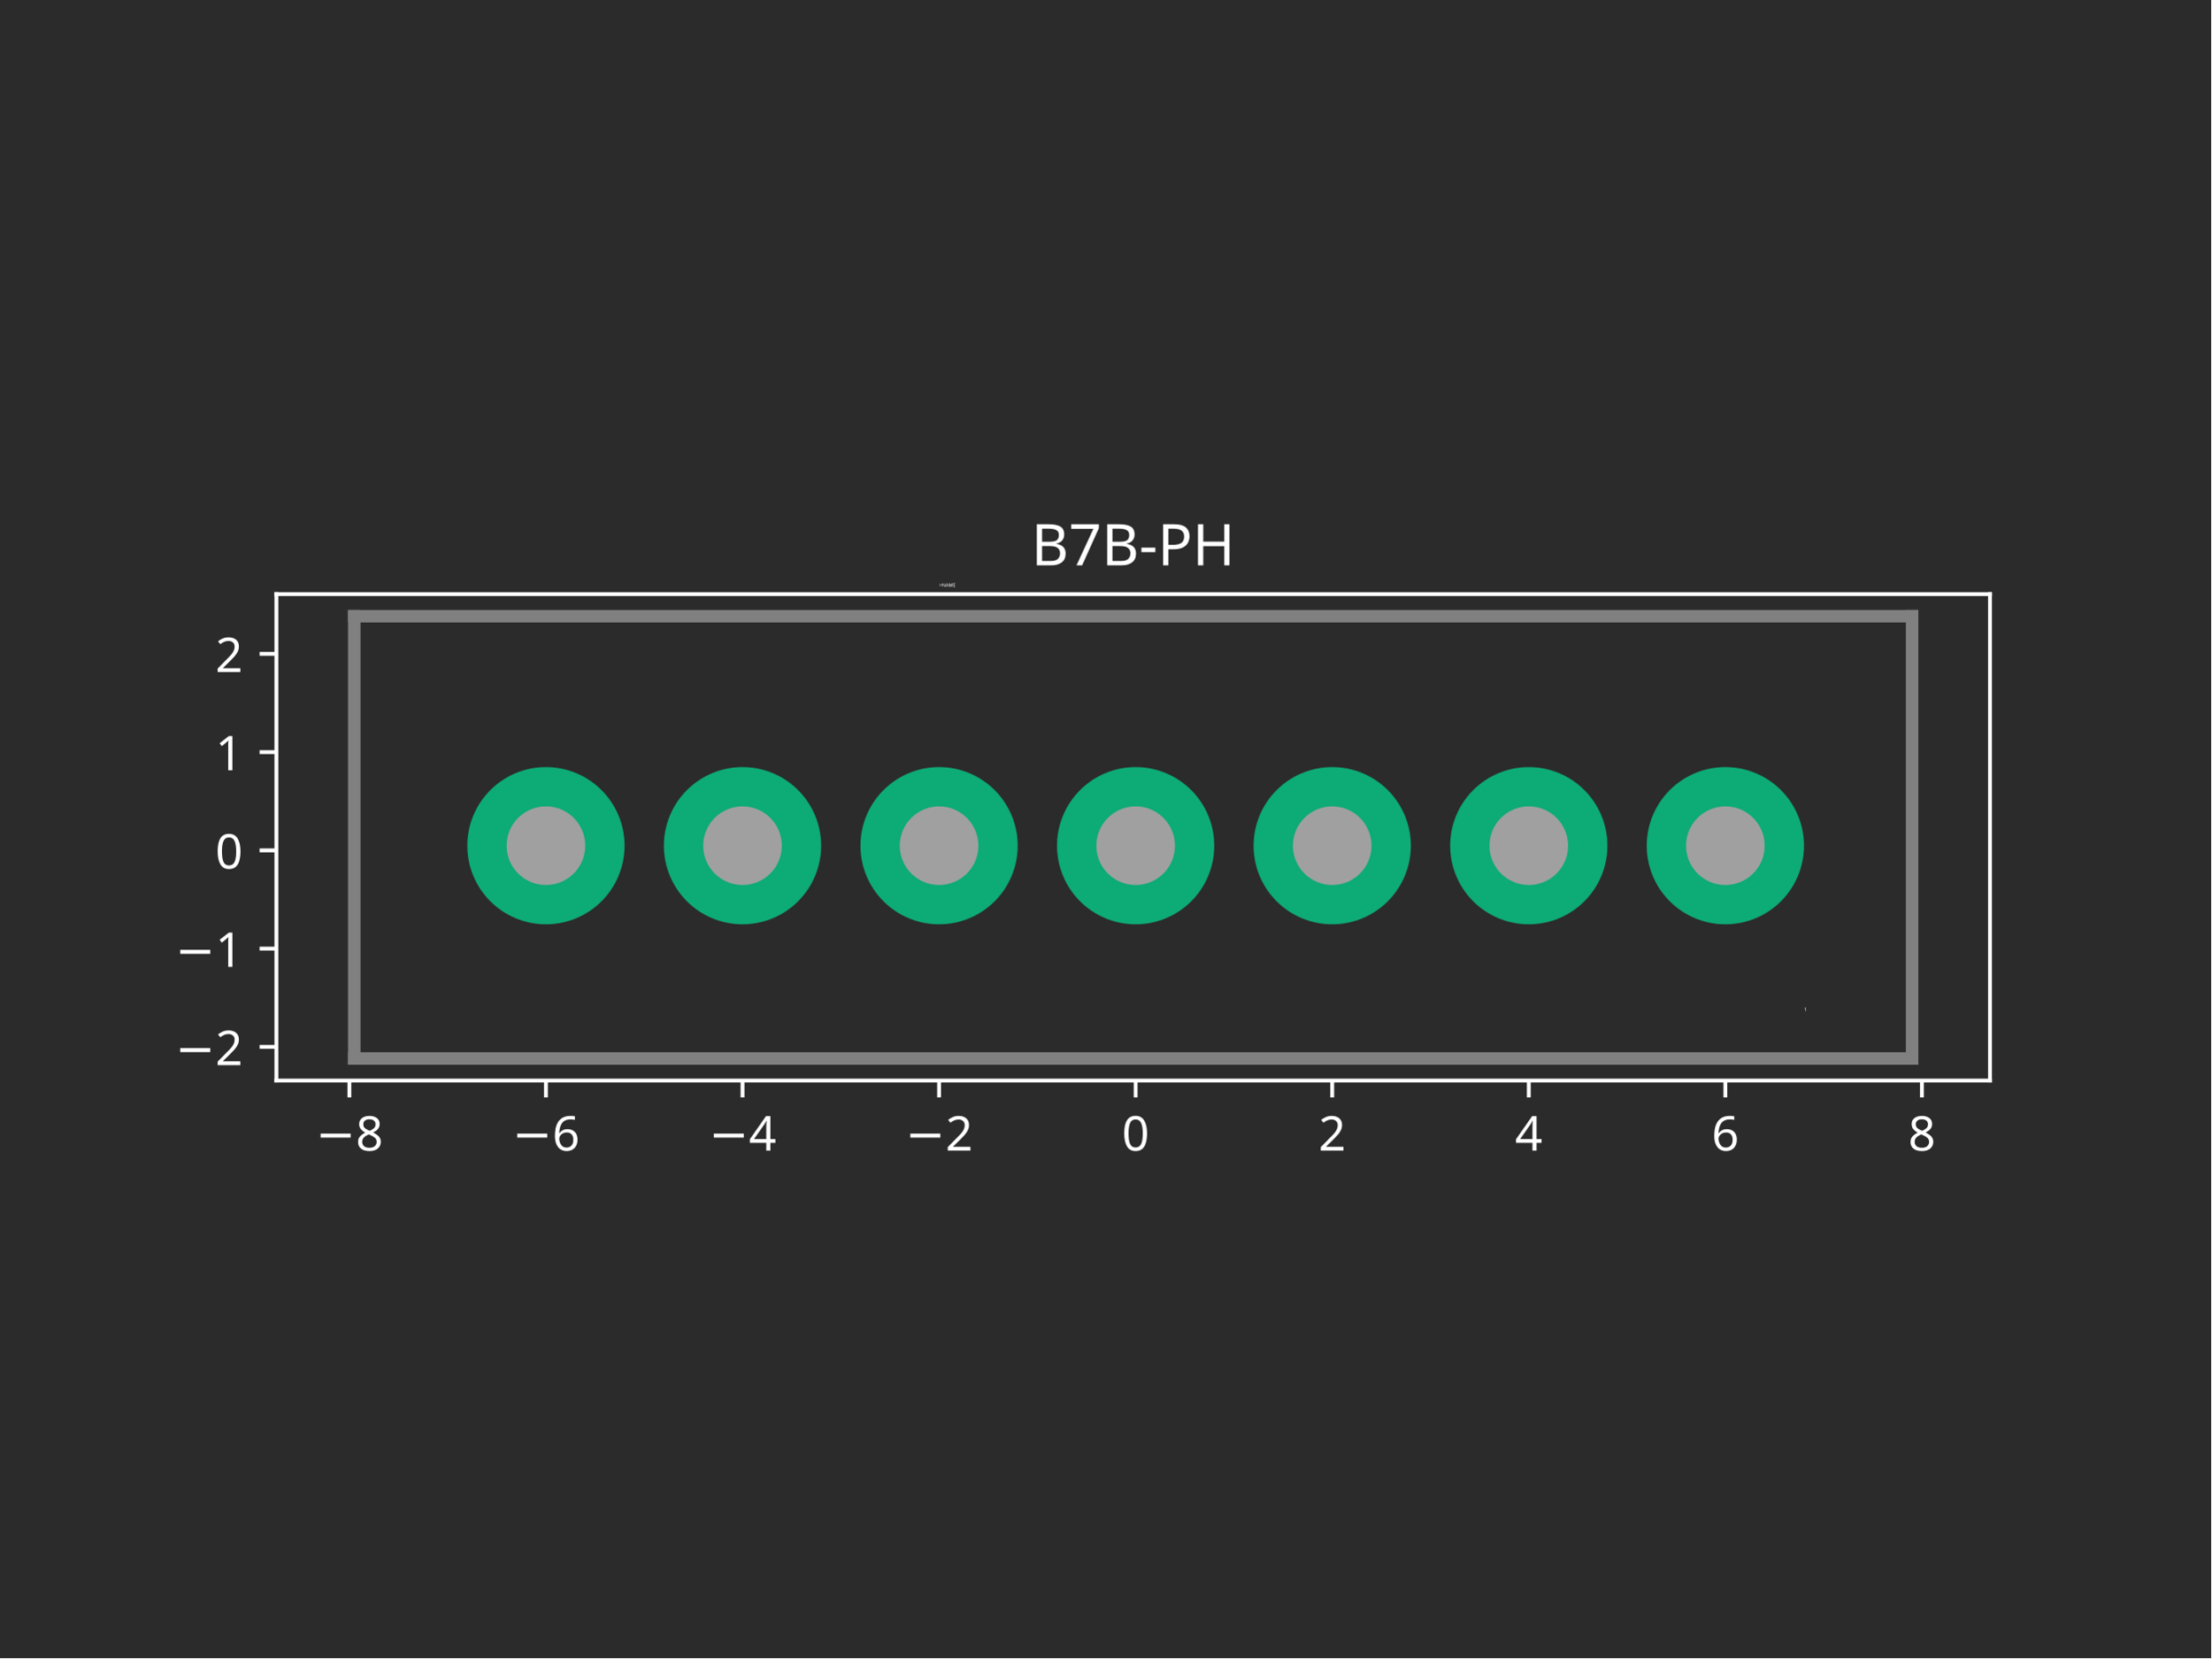
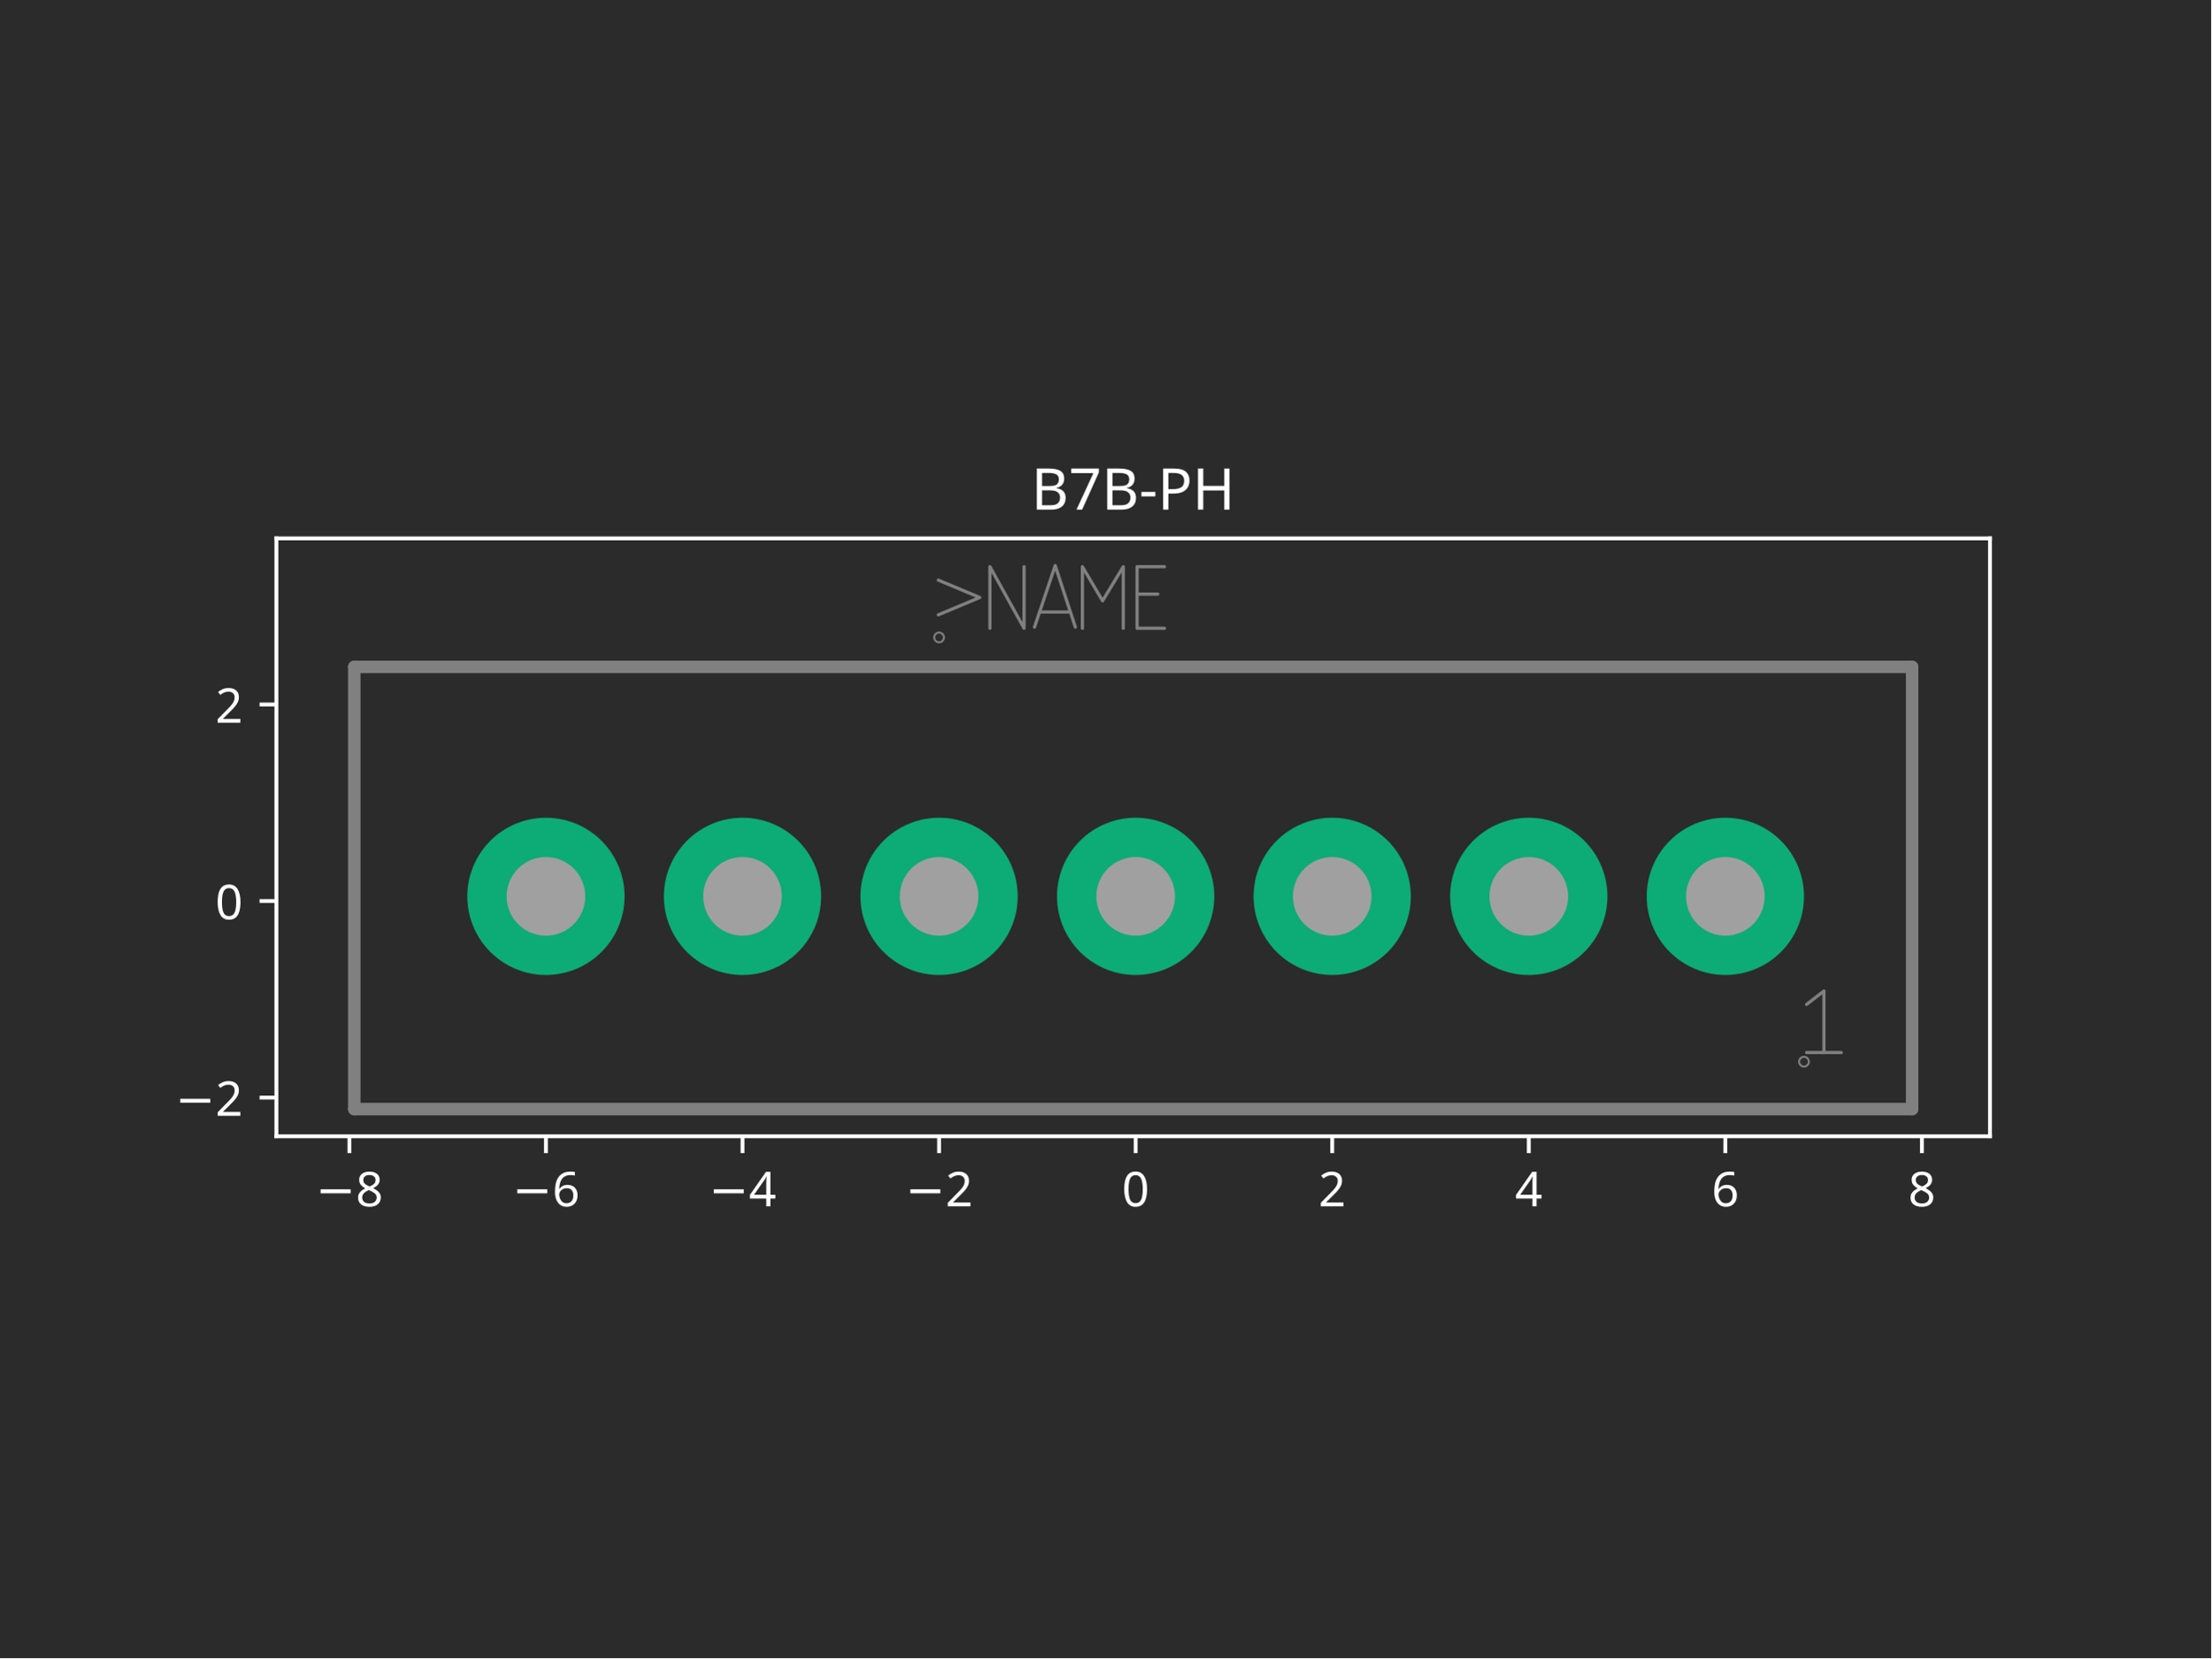
<svg xmlns="http://www.w3.org/2000/svg" xmlns:xlink="http://www.w3.org/1999/xlink" width="460.8pt" height="345.6pt" viewBox="0 0 460.8 345.6" version="1.1">
  <defs>
    <style type="text/css">*{stroke-linejoin: round; stroke-linecap: butt}</style>
  </defs>
  <g id="figure_1">
    <g id="patch_1">
      <path d="M 0 345.6  L 460.8 345.6  L 460.8 0  L 0 0  z " style="fill: #2b2b2b" />
    </g>
    <g id="axes_1">
      <g id="patch_2">
-         <path d="M 57.6 225.223  L 414.72 225.223  L 414.72 123.833  L 57.6 123.833  z " style="fill: #2b2b2b" />
-       </g>
-       <g id="text_1">
-         <text style="fill: #ffffff; font: 1px 'sans-serif'; text-anchor: start" x="195.706" y="122.297" transform="rotate(-0, 195.7062, 122.2965)">&gt;NAME</text>
+         <path d="M 57.6 236.839  L 414.72 236.839  L 414.72 112.217  L 57.6 112.217  z " style="fill: #2b2b2b" />
+       </g>
+       <g id="patch_3">
+         <path d="M 195.706 133.061  C 195.761 133.061 195.813 133.039 195.851 133.001  C 195.889 132.962 195.911 132.91 195.911 132.856  C 195.911 132.802 195.889 132.75 195.851 132.711  C 195.813 132.673 195.761 132.651 195.706 132.651  C 195.652 132.651 195.6 132.673 195.561 132.711  C 195.523 132.75 195.501 132.802 195.501 132.856  C 195.501 132.91 195.523 132.962 195.561 133.001  C 195.6 133.039 195.652 133.061 195.706 133.061  L 195.706 133.061  z " clip-path="url(#pf216958944)" style="fill: none; stroke: #808080; stroke-width: 2.048; stroke-linejoin: miter" />
      </g>
      <g id="line2d_1">
-         <path d="M 73.833 128.441  L 398.487 128.441  " clip-path="url(#p374978ed5a)" style="fill: none; stroke: #808080; stroke-width: 2.601; stroke-linecap: square" />
+         <path d="M 195.553 120.916  L 204.184 124.532  L 204.184 124.532  L 195.552 128.148  L 195.552 128.148  " clip-path="url(#pf216958944)" style="fill: none; stroke: #808080; stroke-width: 0.666; stroke-linecap: round" />
      </g>
      <g id="line2d_2">
-         <path d="M 398.487 128.441  L 398.487 220.615  " clip-path="url(#p374978ed5a)" style="fill: none; stroke: #808080; stroke-width: 2.601; stroke-linecap: square" />
+         <path d="M 206.3 130.947  L 206.3 118.116  L 213.416 130.947  L 213.416 118.116  " clip-path="url(#pf216958944)" style="fill: none; stroke: #808080; stroke-width: 0.666; stroke-linecap: round" />
      </g>
      <g id="line2d_3">
-         <path d="M 398.487 220.615  L 73.833 220.615  " clip-path="url(#p374978ed5a)" style="fill: none; stroke: #808080; stroke-width: 2.601; stroke-linecap: square" />
+         <path d="M 215.588 130.714  L 219.905 117.882  L 219.905 117.882  L 224.104 130.714  L 224.104 130.714  " clip-path="url(#pf216958944)" style="fill: none; stroke: #808080; stroke-width: 0.666; stroke-linecap: round" />
      </g>
      <g id="line2d_4">
-         <path d="M 73.833 220.615  L 73.833 128.441  " clip-path="url(#p374978ed5a)" style="fill: none; stroke: #808080; stroke-width: 2.601; stroke-linecap: square" />
-       </g>
-       <g id="text_2">
-         <text style="fill: #ffffff; font: 1px 'sans-serif'; text-anchor: start" x="375.956" y="210.732" transform="rotate(-0, 375.956, 210.7316)">1</text>
-       </g>
-       <g id="patch_3">
-         <path d="M 195.706 192.655  C 200.052 192.655 204.22 190.929 207.293 187.856  C 210.366 184.783 212.093 180.615 212.093 176.269  C 212.093 171.923 210.366 167.755 207.293 164.682  C 204.22 161.609 200.052 159.883 195.706 159.883  C 191.36 159.883 187.192 161.609 184.119 164.682  C 181.046 167.755 179.32 171.923 179.32 176.269  C 179.32 180.615 181.046 184.783 184.119 187.856  C 187.192 190.929 191.36 192.655 195.706 192.655  z " clip-path="url(#p374978ed5a)" style="fill: #0dab76" />
+         <path d="M 223.055 127.565  L 216.639 127.565  " clip-path="url(#pf216958944)" style="fill: none; stroke: #808080; stroke-width: 0.666; stroke-linecap: round" />
+       </g>
+       <g id="line2d_5">
+         <path d="M 225.578 130.948  L 225.578 118.116  L 229.778 125.232  L 229.778 125.232  L 234.094 118.116  L 234.094 118.116  L 234.094 130.948  " clip-path="url(#pf216958944)" style="fill: none; stroke: #808080; stroke-width: 0.666; stroke-linecap: round" />
+       </g>
+       <g id="line2d_6">
+         <path d="M 242.683 130.948  L 236.967 130.948  L 236.967 118.116  L 242.683 118.116  " clip-path="url(#pf216958944)" style="fill: none; stroke: #808080; stroke-width: 0.666; stroke-linecap: round" />
+       </g>
+       <g id="line2d_7">
+         <path d="M 236.967 123.832  L 241.283 123.832  " clip-path="url(#pf216958944)" style="fill: none; stroke: #808080; stroke-width: 0.666; stroke-linecap: round" />
+       </g>
+       <g id="line2d_8">
+         <path d="M 73.833 139.001  L 398.487 139.001  " clip-path="url(#pf216958944)" style="fill: none; stroke: #808080; stroke-width: 2.601; stroke-linecap: round" />
+       </g>
+       <g id="line2d_9">
+         <path d="M 398.487 139.001  L 398.487 231.174  " clip-path="url(#pf216958944)" style="fill: none; stroke: #808080; stroke-width: 2.601; stroke-linecap: round" />
+       </g>
+       <g id="line2d_10">
+         <path d="M 398.487 231.174  L 73.833 231.174  " clip-path="url(#pf216958944)" style="fill: none; stroke: #808080; stroke-width: 2.601; stroke-linecap: round" />
+       </g>
+       <g id="line2d_11">
+         <path d="M 73.833 231.174  L 73.833 139.001  " clip-path="url(#pf216958944)" style="fill: none; stroke: #808080; stroke-width: 2.601; stroke-linecap: round" />
      </g>
      <g id="patch_4">
-         <path d="M 195.706 184.462  C 197.879 184.462 199.963 183.599 201.5 182.062  C 203.036 180.526 203.899 178.442 203.899 176.269  C 203.899 174.096 203.036 172.012 201.5 170.476  C 199.963 168.939 197.879 168.076 195.706 168.076  C 193.533 168.076 191.449 168.939 189.913 170.476  C 188.376 172.012 187.513 174.096 187.513 176.269  C 187.513 178.442 188.376 180.526 189.913 182.062  C 191.449 183.599 193.533 184.462 195.706 184.462  z " clip-path="url(#p374978ed5a)" style="fill: #a0a0a0" />
+         <path d="M 375.956 221.496  C 376.01 221.496 376.062 221.474 376.101 221.436  C 376.139 221.397 376.161 221.345 376.161 221.291  C 376.161 221.237 376.139 221.185 376.101 221.146  C 376.062 221.108 376.01 221.086 375.956 221.086  C 375.902 221.086 375.85 221.108 375.811 221.146  C 375.773 221.185 375.751 221.237 375.751 221.291  C 375.751 221.345 375.773 221.397 375.811 221.436  C 375.85 221.474 375.902 221.496 375.956 221.496  L 375.956 221.496  z " clip-path="url(#pf216958944)" style="fill: none; stroke: #808080; stroke-width: 2.048; stroke-linejoin: miter" />
+       </g>
+       <g id="line2d_12">
+         <path d="M 376.502 209.35  L 380.118 206.551  L 380.118 206.551  L 380.118 219.383  L 380.118 219.383  " clip-path="url(#pf216958944)" style="fill: none; stroke: #808080; stroke-width: 0.666; stroke-linecap: round" />
+       </g>
+       <g id="line2d_13">
+         <path d="M 376.502 219.382  L 383.734 219.382  " clip-path="url(#pf216958944)" style="fill: none; stroke: #808080; stroke-width: 0.666; stroke-linecap: round" />
      </g>
      <g id="patch_5">
-         <path d="M 236.672 192.655  C 241.018 192.655 245.186 190.929 248.259 187.856  C 251.332 184.783 253.058 180.615 253.058 176.269  C 253.058 171.923 251.332 167.755 248.259 164.682  C 245.186 161.609 241.018 159.883 236.672 159.883  C 232.326 159.883 228.158 161.609 225.085 164.682  C 222.012 167.755 220.286 171.923 220.286 176.269  C 220.286 180.615 222.012 184.783 225.085 187.856  C 228.158 190.929 232.326 192.655 236.672 192.655  z " clip-path="url(#p374978ed5a)" style="fill: #0dab76" />
+         <path d="M 195.706 203.215  C 200.052 203.215 204.22 201.488 207.293 198.415  C 210.366 195.342 212.093 191.174 212.093 186.828  C 212.093 182.483 210.366 178.314 207.293 175.242  C 204.22 172.169 200.052 170.442 195.706 170.442  C 191.36 170.442 187.192 172.169 184.119 175.242  C 181.046 178.314 179.32 182.483 179.32 186.828  C 179.32 191.174 181.046 195.342 184.119 198.415  C 187.192 201.488 191.36 203.215 195.706 203.215  z " clip-path="url(#pf216958944)" style="fill: #0dab76" />
      </g>
      <g id="patch_6">
-         <path d="M 236.672 184.462  C 238.845 184.462 240.929 183.599 242.466 182.062  C 244.002 180.526 244.865 178.442 244.865 176.269  C 244.865 174.096 244.002 172.012 242.466 170.476  C 240.929 168.939 238.845 168.076 236.672 168.076  C 234.499 168.076 232.415 168.939 230.879 170.476  C 229.342 172.012 228.479 174.096 228.479 176.269  C 228.479 178.442 229.342 180.526 230.879 182.062  C 232.415 183.599 234.499 184.462 236.672 184.462  z " clip-path="url(#p374978ed5a)" style="fill: #a0a0a0" />
+         <path d="M 195.706 195.022  C 197.879 195.022 199.963 194.158 201.5 192.622  C 203.036 191.085 203.899 189.001 203.899 186.828  C 203.899 184.656 203.036 182.571 201.5 181.035  C 199.963 179.499 197.879 178.635 195.706 178.635  C 193.533 178.635 191.449 179.499 189.913 181.035  C 188.376 182.571 187.513 184.656 187.513 186.828  C 187.513 189.001 188.376 191.085 189.913 192.622  C 191.449 194.158 193.533 195.022 195.706 195.022  z " clip-path="url(#pf216958944)" style="fill: #a0a0a0" />
      </g>
      <g id="patch_7">
-         <path d="M 277.638 192.655  C 281.984 192.655 286.152 190.929 289.225 187.856  C 292.298 184.783 294.024 180.615 294.024 176.269  C 294.024 171.923 292.298 167.755 289.225 164.682  C 286.152 161.609 281.984 159.883 277.638 159.883  C 273.292 159.883 269.124 161.609 266.051 164.682  C 262.978 167.755 261.252 171.923 261.252 176.269  C 261.252 180.615 262.978 184.783 266.051 187.856  C 269.124 190.929 273.292 192.655 277.638 192.655  z " clip-path="url(#p374978ed5a)" style="fill: #0dab76" />
+         <path d="M 236.672 203.215  C 241.018 203.215 245.186 201.488 248.259 198.415  C 251.332 195.342 253.058 191.174 253.058 186.828  C 253.058 182.483 251.332 178.314 248.259 175.242  C 245.186 172.169 241.018 170.442 236.672 170.442  C 232.326 170.442 228.158 172.169 225.085 175.242  C 222.012 178.314 220.286 182.483 220.286 186.828  C 220.286 191.174 222.012 195.342 225.085 198.415  C 228.158 201.488 232.326 203.215 236.672 203.215  z " clip-path="url(#pf216958944)" style="fill: #0dab76" />
      </g>
      <g id="patch_8">
-         <path d="M 277.638 184.462  C 279.811 184.462 281.895 183.599 283.431 182.062  C 284.968 180.526 285.831 178.442 285.831 176.269  C 285.831 174.096 284.968 172.012 283.431 170.476  C 281.895 168.939 279.811 168.076 277.638 168.076  C 275.465 168.076 273.381 168.939 271.844 170.476  C 270.308 172.012 269.445 174.096 269.445 176.269  C 269.445 178.442 270.308 180.526 271.844 182.062  C 273.381 183.599 275.465 184.462 277.638 184.462  z " clip-path="url(#p374978ed5a)" style="fill: #a0a0a0" />
+         <path d="M 236.672 195.022  C 238.845 195.022 240.929 194.158 242.466 192.622  C 244.002 191.085 244.865 189.001 244.865 186.828  C 244.865 184.656 244.002 182.571 242.466 181.035  C 240.929 179.499 238.845 178.635 236.672 178.635  C 234.499 178.635 232.415 179.499 230.879 181.035  C 229.342 182.571 228.479 184.656 228.479 186.828  C 228.479 189.001 229.342 191.085 230.879 192.622  C 232.415 194.158 234.499 195.022 236.672 195.022  z " clip-path="url(#pf216958944)" style="fill: #a0a0a0" />
      </g>
      <g id="patch_9">
-         <path d="M 318.604 192.655  C 322.95 192.655 327.118 190.929 330.191 187.856  C 333.264 184.783 334.99 180.615 334.99 176.269  C 334.99 171.923 333.264 167.755 330.191 164.682  C 327.118 161.609 322.95 159.883 318.604 159.883  C 314.258 159.883 310.09 161.609 307.017 164.682  C 303.944 167.755 302.217 171.923 302.217 176.269  C 302.217 180.615 303.944 184.783 307.017 187.856  C 310.09 190.929 314.258 192.655 318.604 192.655  z " clip-path="url(#p374978ed5a)" style="fill: #0dab76" />
+         <path d="M 277.638 203.215  C 281.984 203.215 286.152 201.488 289.225 198.415  C 292.298 195.342 294.024 191.174 294.024 186.828  C 294.024 182.483 292.298 178.314 289.225 175.242  C 286.152 172.169 281.984 170.442 277.638 170.442  C 273.292 170.442 269.124 172.169 266.051 175.242  C 262.978 178.314 261.252 182.483 261.252 186.828  C 261.252 191.174 262.978 195.342 266.051 198.415  C 269.124 201.488 273.292 203.215 277.638 203.215  z " clip-path="url(#pf216958944)" style="fill: #0dab76" />
      </g>
      <g id="patch_10">
-         <path d="M 318.604 184.462  C 320.777 184.462 322.861 183.599 324.397 182.062  C 325.934 180.526 326.797 178.442 326.797 176.269  C 326.797 174.096 325.934 172.012 324.397 170.476  C 322.861 168.939 320.777 168.076 318.604 168.076  C 316.431 168.076 314.347 168.939 312.81 170.476  C 311.274 172.012 310.411 174.096 310.411 176.269  C 310.411 178.442 311.274 180.526 312.81 182.062  C 314.347 183.599 316.431 184.462 318.604 184.462  z " clip-path="url(#p374978ed5a)" style="fill: #a0a0a0" />
+         <path d="M 277.638 195.022  C 279.811 195.022 281.895 194.158 283.431 192.622  C 284.968 191.085 285.831 189.001 285.831 186.828  C 285.831 184.656 284.968 182.571 283.431 181.035  C 281.895 179.499 279.811 178.635 277.638 178.635  C 275.465 178.635 273.381 179.499 271.844 181.035  C 270.308 182.571 269.445 184.656 269.445 186.828  C 269.445 189.001 270.308 191.085 271.844 192.622  C 273.381 194.158 275.465 195.022 277.638 195.022  z " clip-path="url(#pf216958944)" style="fill: #a0a0a0" />
      </g>
      <g id="patch_11">
-         <path d="M 359.57 192.655  C 363.915 192.655 368.084 190.929 371.157 187.856  C 374.229 184.783 375.956 180.615 375.956 176.269  C 375.956 171.923 374.229 167.755 371.157 164.682  C 368.084 161.609 363.915 159.883 359.57 159.883  C 355.224 159.883 351.056 161.609 347.983 164.682  C 344.91 167.755 343.183 171.923 343.183 176.269  C 343.183 180.615 344.91 184.783 347.983 187.856  C 351.056 190.929 355.224 192.655 359.57 192.655  z " clip-path="url(#p374978ed5a)" style="fill: #0dab76" />
+         <path d="M 318.604 203.215  C 322.95 203.215 327.118 201.488 330.191 198.415  C 333.264 195.342 334.99 191.174 334.99 186.828  C 334.99 182.483 333.264 178.314 330.191 175.242  C 327.118 172.169 322.95 170.442 318.604 170.442  C 314.258 170.442 310.09 172.169 307.017 175.242  C 303.944 178.314 302.217 182.483 302.217 186.828  C 302.217 191.174 303.944 195.342 307.017 198.415  C 310.09 201.488 314.258 203.215 318.604 203.215  z " clip-path="url(#pf216958944)" style="fill: #0dab76" />
      </g>
      <g id="patch_12">
-         <path d="M 359.57 184.462  C 361.743 184.462 363.827 183.599 365.363 182.062  C 366.9 180.526 367.763 178.442 367.763 176.269  C 367.763 174.096 366.9 172.012 365.363 170.476  C 363.827 168.939 361.743 168.076 359.57 168.076  C 357.397 168.076 355.313 168.939 353.776 170.476  C 352.24 172.012 351.377 174.096 351.377 176.269  C 351.377 178.442 352.24 180.526 353.776 182.062  C 355.313 183.599 357.397 184.462 359.57 184.462  z " clip-path="url(#p374978ed5a)" style="fill: #a0a0a0" />
+         <path d="M 318.604 195.022  C 320.777 195.022 322.861 194.158 324.397 192.622  C 325.934 191.085 326.797 189.001 326.797 186.828  C 326.797 184.656 325.934 182.571 324.397 181.035  C 322.861 179.499 320.777 178.635 318.604 178.635  C 316.431 178.635 314.347 179.499 312.81 181.035  C 311.274 182.571 310.411 184.656 310.411 186.828  C 310.411 189.001 311.274 191.085 312.81 192.622  C 314.347 194.158 316.431 195.022 318.604 195.022  z " clip-path="url(#pf216958944)" style="fill: #a0a0a0" />
      </g>
      <g id="patch_13">
-         <path d="M 154.74 192.655  C 159.086 192.655 163.254 190.929 166.327 187.856  C 169.4 184.783 171.127 180.615 171.127 176.269  C 171.127 171.923 169.4 167.755 166.327 164.682  C 163.254 161.609 159.086 159.883 154.74 159.883  C 150.395 159.883 146.226 161.609 143.153 164.682  C 140.081 167.755 138.354 171.923 138.354 176.269  C 138.354 180.615 140.081 184.783 143.153 187.856  C 146.226 190.929 150.395 192.655 154.74 192.655  z " clip-path="url(#p374978ed5a)" style="fill: #0dab76" />
+         <path d="M 359.57 203.215  C 363.915 203.215 368.084 201.488 371.157 198.415  C 374.229 195.342 375.956 191.174 375.956 186.828  C 375.956 182.483 374.229 178.314 371.157 175.242  C 368.084 172.169 363.915 170.442 359.57 170.442  C 355.224 170.442 351.056 172.169 347.983 175.242  C 344.91 178.314 343.183 182.483 343.183 186.828  C 343.183 191.174 344.91 195.342 347.983 198.415  C 351.056 201.488 355.224 203.215 359.57 203.215  z " clip-path="url(#pf216958944)" style="fill: #0dab76" />
      </g>
      <g id="patch_14">
-         <path d="M 154.74 184.462  C 156.913 184.462 158.997 183.599 160.534 182.062  C 162.07 180.526 162.934 178.442 162.934 176.269  C 162.934 174.096 162.07 172.012 160.534 170.476  C 158.997 168.939 156.913 168.076 154.74 168.076  C 152.567 168.076 150.483 168.939 148.947 170.476  C 147.41 172.012 146.547 174.096 146.547 176.269  C 146.547 178.442 147.41 180.526 148.947 182.062  C 150.483 183.599 152.567 184.462 154.74 184.462  z " clip-path="url(#p374978ed5a)" style="fill: #a0a0a0" />
+         <path d="M 359.57 195.022  C 361.743 195.022 363.827 194.158 365.363 192.622  C 366.9 191.085 367.763 189.001 367.763 186.828  C 367.763 184.656 366.9 182.571 365.363 181.035  C 363.827 179.499 361.743 178.635 359.57 178.635  C 357.397 178.635 355.313 179.499 353.776 181.035  C 352.24 182.571 351.377 184.656 351.377 186.828  C 351.377 189.001 352.24 191.085 353.776 192.622  C 355.313 194.158 357.397 195.022 359.57 195.022  z " clip-path="url(#pf216958944)" style="fill: #a0a0a0" />
      </g>
      <g id="patch_15">
-         <path d="M 113.774 192.655  C 118.12 192.655 122.288 190.929 125.361 187.856  C 128.434 184.783 130.161 180.615 130.161 176.269  C 130.161 171.923 128.434 167.755 125.361 164.682  C 122.288 161.609 118.12 159.883 113.774 159.883  C 109.429 159.883 105.26 161.609 102.188 164.682  C 99.115 167.755 97.388 171.923 97.388 176.269  C 97.388 180.615 99.115 184.783 102.188 187.856  C 105.26 190.929 109.429 192.655 113.774 192.655  z " clip-path="url(#p374978ed5a)" style="fill: #0dab76" />
+         <path d="M 154.74 203.215  C 159.086 203.215 163.254 201.488 166.327 198.415  C 169.4 195.342 171.127 191.174 171.127 186.828  C 171.127 182.483 169.4 178.314 166.327 175.242  C 163.254 172.169 159.086 170.442 154.74 170.442  C 150.395 170.442 146.226 172.169 143.153 175.242  C 140.081 178.314 138.354 182.483 138.354 186.828  C 138.354 191.174 140.081 195.342 143.153 198.415  C 146.226 201.488 150.395 203.215 154.74 203.215  z " clip-path="url(#pf216958944)" style="fill: #0dab76" />
      </g>
      <g id="patch_16">
-         <path d="M 113.774 184.462  C 115.947 184.462 118.031 183.599 119.568 182.062  C 121.104 180.526 121.968 178.442 121.968 176.269  C 121.968 174.096 121.104 172.012 119.568 170.476  C 118.031 168.939 115.947 168.076 113.774 168.076  C 111.602 168.076 109.517 168.939 107.981 170.476  C 106.445 172.012 105.581 174.096 105.581 176.269  C 105.581 178.442 106.445 180.526 107.981 182.062  C 109.517 183.599 111.602 184.462 113.774 184.462  z " clip-path="url(#p374978ed5a)" style="fill: #a0a0a0" />
+         <path d="M 154.74 195.022  C 156.913 195.022 158.997 194.158 160.534 192.622  C 162.07 191.085 162.934 189.001 162.934 186.828  C 162.934 184.656 162.07 182.571 160.534 181.035  C 158.997 179.499 156.913 178.635 154.74 178.635  C 152.567 178.635 150.483 179.499 148.947 181.035  C 147.41 182.571 146.547 184.656 146.547 186.828  C 146.547 189.001 147.41 191.085 148.947 192.622  C 150.483 194.158 152.567 195.022 154.74 195.022  z " clip-path="url(#pf216958944)" style="fill: #a0a0a0" />
+       </g>
+       <g id="patch_17">
+         <path d="M 113.774 203.215  C 118.12 203.215 122.288 201.488 125.361 198.415  C 128.434 195.342 130.161 191.174 130.161 186.828  C 130.161 182.483 128.434 178.314 125.361 175.242  C 122.288 172.169 118.12 170.442 113.774 170.442  C 109.429 170.442 105.26 172.169 102.188 175.242  C 99.115 178.314 97.388 182.483 97.388 186.828  C 97.388 191.174 99.115 195.342 102.188 198.415  C 105.26 201.488 109.429 203.215 113.774 203.215  z " clip-path="url(#pf216958944)" style="fill: #0dab76" />
+       </g>
+       <g id="patch_18">
+         <path d="M 113.774 195.022  C 115.947 195.022 118.031 194.158 119.568 192.622  C 121.104 191.085 121.968 189.001 121.968 186.828  C 121.968 184.656 121.104 182.571 119.568 181.035  C 118.031 179.499 115.947 178.635 113.774 178.635  C 111.602 178.635 109.517 179.499 107.981 181.035  C 106.445 182.571 105.581 184.656 105.581 186.828  C 105.581 189.001 106.445 191.085 107.981 192.622  C 109.517 194.158 111.602 195.022 113.774 195.022  z " clip-path="url(#pf216958944)" style="fill: #a0a0a0" />
      </g>
      <g id="matplotlib.axis_1">
        <g id="xtick_1">
-           <g id="line2d_5">
+           <g id="line2d_14">
            <defs>
-               <path id="m70f28ca284" d="M 0 0  L 0 3.5  " style="stroke: #ffffff; stroke-width: 0.8" />
+               <path id="m98ee2068b2" d="M 0 0  L 0 3.5  " style="stroke: #ffffff; stroke-width: 0.8" />
            </defs>
            <g>
-               <use xlink:href="#m70f28ca284" x="72.809" y="225.223" style="fill: #ffffff; stroke: #ffffff; stroke-width: 0.8" />
+               <use xlink:href="#m98ee2068b2" x="72.809" y="236.839" style="fill: #ffffff; stroke: #ffffff; stroke-width: 0.8" />
+             </g>
+           </g>
+           <g id="text_1">
+             <text style="fill: #ffffff; font: 10px 'sans-serif'; text-anchor: middle" x="72.809" y="251.437" transform="rotate(-0, 72.80858, 251.4371)">−8</text>
+           </g>
+         </g>
+         <g id="xtick_2">
+           <g id="line2d_15">
+             <g>
+               <use xlink:href="#m98ee2068b2" x="113.774" y="236.839" style="fill: #ffffff; stroke: #ffffff; stroke-width: 0.8" />
+             </g>
+           </g>
+           <g id="text_2">
+             <text style="fill: #ffffff; font: 10px 'sans-serif'; text-anchor: middle" x="113.774" y="251.437" transform="rotate(-0, 113.7745, 251.4371)">−6</text>
+           </g>
+         </g>
+         <g id="xtick_3">
+           <g id="line2d_16">
+             <g>
+               <use xlink:href="#m98ee2068b2" x="154.74" y="236.839" style="fill: #ffffff; stroke: #ffffff; stroke-width: 0.8" />
            </g>
          </g>
          <g id="text_3">
-             <text style="fill: #ffffff; font: 10px 'sans-serif'; text-anchor: middle" x="72.809" y="239.822" transform="rotate(-0, 72.80858, 239.8217)">−8</text>
-           </g>
-         </g>
-         <g id="xtick_2">
-           <g id="line2d_6">
-             <g>
-               <use xlink:href="#m70f28ca284" x="113.774" y="225.223" style="fill: #ffffff; stroke: #ffffff; stroke-width: 0.8" />
+             <text style="fill: #ffffff; font: 10px 'sans-serif'; text-anchor: middle" x="154.74" y="251.437" transform="rotate(-0, 154.7403, 251.4371)">−4</text>
+           </g>
+         </g>
+         <g id="xtick_4">
+           <g id="line2d_17">
+             <g>
+               <use xlink:href="#m98ee2068b2" x="195.706" y="236.839" style="fill: #ffffff; stroke: #ffffff; stroke-width: 0.8" />
            </g>
          </g>
          <g id="text_4">
-             <text style="fill: #ffffff; font: 10px 'sans-serif'; text-anchor: middle" x="113.774" y="239.822" transform="rotate(-0, 113.7745, 239.8217)">−6</text>
-           </g>
-         </g>
-         <g id="xtick_3">
-           <g id="line2d_7">
-             <g>
-               <use xlink:href="#m70f28ca284" x="154.74" y="225.223" style="fill: #ffffff; stroke: #ffffff; stroke-width: 0.8" />
+             <text style="fill: #ffffff; font: 10px 'sans-serif'; text-anchor: middle" x="195.706" y="251.437" transform="rotate(-0, 195.7062, 251.4371)">−2</text>
+           </g>
+         </g>
+         <g id="xtick_5">
+           <g id="line2d_18">
+             <g>
+               <use xlink:href="#m98ee2068b2" x="236.672" y="236.839" style="fill: #ffffff; stroke: #ffffff; stroke-width: 0.8" />
            </g>
          </g>
          <g id="text_5">
-             <text style="fill: #ffffff; font: 10px 'sans-serif'; text-anchor: middle" x="154.74" y="239.822" transform="rotate(-0, 154.7403, 239.8217)">−4</text>
-           </g>
-         </g>
-         <g id="xtick_4">
-           <g id="line2d_8">
-             <g>
-               <use xlink:href="#m70f28ca284" x="195.706" y="225.223" style="fill: #ffffff; stroke: #ffffff; stroke-width: 0.8" />
+             <text style="fill: #ffffff; font: 10px 'sans-serif'; text-anchor: middle" x="236.672" y="251.437" transform="rotate(-0, 236.6721, 251.4371)">0</text>
+           </g>
+         </g>
+         <g id="xtick_6">
+           <g id="line2d_19">
+             <g>
+               <use xlink:href="#m98ee2068b2" x="277.638" y="236.839" style="fill: #ffffff; stroke: #ffffff; stroke-width: 0.8" />
            </g>
          </g>
          <g id="text_6">
-             <text style="fill: #ffffff; font: 10px 'sans-serif'; text-anchor: middle" x="195.706" y="239.822" transform="rotate(-0, 195.7062, 239.8217)">−2</text>
-           </g>
-         </g>
-         <g id="xtick_5">
-           <g id="line2d_9">
-             <g>
-               <use xlink:href="#m70f28ca284" x="236.672" y="225.223" style="fill: #ffffff; stroke: #ffffff; stroke-width: 0.8" />
+             <text style="fill: #ffffff; font: 10px 'sans-serif'; text-anchor: middle" x="277.638" y="251.437" transform="rotate(-0, 277.6379, 251.4371)">2</text>
+           </g>
+         </g>
+         <g id="xtick_7">
+           <g id="line2d_20">
+             <g>
+               <use xlink:href="#m98ee2068b2" x="318.604" y="236.839" style="fill: #ffffff; stroke: #ffffff; stroke-width: 0.8" />
            </g>
          </g>
          <g id="text_7">
-             <text style="fill: #ffffff; font: 10px 'sans-serif'; text-anchor: middle" x="236.672" y="239.822" transform="rotate(-0, 236.6721, 239.8217)">0</text>
-           </g>
-         </g>
-         <g id="xtick_6">
-           <g id="line2d_10">
-             <g>
-               <use xlink:href="#m70f28ca284" x="277.638" y="225.223" style="fill: #ffffff; stroke: #ffffff; stroke-width: 0.8" />
+             <text style="fill: #ffffff; font: 10px 'sans-serif'; text-anchor: middle" x="318.604" y="251.437" transform="rotate(-0, 318.6038, 251.4371)">4</text>
+           </g>
+         </g>
+         <g id="xtick_8">
+           <g id="line2d_21">
+             <g>
+               <use xlink:href="#m98ee2068b2" x="359.57" y="236.839" style="fill: #ffffff; stroke: #ffffff; stroke-width: 0.8" />
            </g>
          </g>
          <g id="text_8">
-             <text style="fill: #ffffff; font: 10px 'sans-serif'; text-anchor: middle" x="277.638" y="239.822" transform="rotate(-0, 277.6379, 239.8217)">2</text>
-           </g>
-         </g>
-         <g id="xtick_7">
-           <g id="line2d_11">
-             <g>
-               <use xlink:href="#m70f28ca284" x="318.604" y="225.223" style="fill: #ffffff; stroke: #ffffff; stroke-width: 0.8" />
+             <text style="fill: #ffffff; font: 10px 'sans-serif'; text-anchor: middle" x="359.57" y="251.437" transform="rotate(-0, 359.5697, 251.4371)">6</text>
+           </g>
+         </g>
+         <g id="xtick_9">
+           <g id="line2d_22">
+             <g>
+               <use xlink:href="#m98ee2068b2" x="400.536" y="236.839" style="fill: #ffffff; stroke: #ffffff; stroke-width: 0.8" />
            </g>
          </g>
          <g id="text_9">
-             <text style="fill: #ffffff; font: 10px 'sans-serif'; text-anchor: middle" x="318.604" y="239.822" transform="rotate(-0, 318.6038, 239.8217)">4</text>
-           </g>
-         </g>
-         <g id="xtick_8">
-           <g id="line2d_12">
-             <g>
-               <use xlink:href="#m70f28ca284" x="359.57" y="225.223" style="fill: #ffffff; stroke: #ffffff; stroke-width: 0.8" />
-             </g>
-           </g>
-           <g id="text_10">
-             <text style="fill: #ffffff; font: 10px 'sans-serif'; text-anchor: middle" x="359.57" y="239.822" transform="rotate(-0, 359.5697, 239.8217)">6</text>
-           </g>
-         </g>
-         <g id="xtick_9">
-           <g id="line2d_13">
-             <g>
-               <use xlink:href="#m70f28ca284" x="400.536" y="225.223" style="fill: #ffffff; stroke: #ffffff; stroke-width: 0.8" />
-             </g>
-           </g>
-           <g id="text_11">
-             <text style="fill: #ffffff; font: 10px 'sans-serif'; text-anchor: middle" x="400.536" y="239.822" transform="rotate(-0, 400.5356, 239.8217)">8</text>
+             <text style="fill: #ffffff; font: 10px 'sans-serif'; text-anchor: middle" x="400.536" y="251.437" transform="rotate(-0, 400.5356, 251.4371)">8</text>
          </g>
        </g>
      </g>
      <g id="matplotlib.axis_2">
        <g id="ytick_1">
-           <g id="line2d_14">
+           <g id="line2d_23">
            <defs>
-               <path id="mbec670ffb3" d="M 0 0  L -3.5 0  " style="stroke: #ffffff; stroke-width: 0.8" />
+               <path id="me461cbf6ce" d="M 0 0  L -3.5 0  " style="stroke: #ffffff; stroke-width: 0.8" />
            </defs>
            <g>
-               <use xlink:href="#mbec670ffb3" x="57.6" y="218.208" style="fill: #ffffff; stroke: #ffffff; stroke-width: 0.8" />
+               <use xlink:href="#me461cbf6ce" x="57.6" y="228.767" style="fill: #ffffff; stroke: #ffffff; stroke-width: 0.8" />
+             </g>
+           </g>
+           <g id="text_10">
+             <text style="fill: #ffffff; font: 10px 'sans-serif'; text-anchor: end" x="50.6" y="232.567" transform="rotate(-0, 50.6, 232.5665)">−2</text>
+           </g>
+         </g>
+         <g id="ytick_2">
+           <g id="line2d_24">
+             <g>
+               <use xlink:href="#me461cbf6ce" x="57.6" y="187.801" style="fill: #ffffff; stroke: #ffffff; stroke-width: 0.8" />
+             </g>
+           </g>
+           <g id="text_11">
+             <text style="fill: #ffffff; font: 10px 'sans-serif'; text-anchor: end" x="50.6" y="191.601" transform="rotate(-0, 50.6, 191.6006)">0</text>
+           </g>
+         </g>
+         <g id="ytick_3">
+           <g id="line2d_25">
+             <g>
+               <use xlink:href="#me461cbf6ce" x="57.6" y="146.836" style="fill: #ffffff; stroke: #ffffff; stroke-width: 0.8" />
            </g>
          </g>
          <g id="text_12">
-             <text style="fill: #ffffff; font: 10px 'sans-serif'; text-anchor: end" x="50.6" y="222.007" transform="rotate(-0, 50.6, 222.0071)">−2</text>
-           </g>
-         </g>
-         <g id="ytick_2">
-           <g id="line2d_15">
-             <g>
-               <use xlink:href="#mbec670ffb3" x="57.6" y="197.725" style="fill: #ffffff; stroke: #ffffff; stroke-width: 0.8" />
-             </g>
-           </g>
-           <g id="text_13">
-             <text style="fill: #ffffff; font: 10px 'sans-serif'; text-anchor: end" x="50.6" y="201.524" transform="rotate(-0, 50.6, 201.5241)">−1</text>
-           </g>
-         </g>
-         <g id="ytick_3">
-           <g id="line2d_16">
-             <g>
-               <use xlink:href="#mbec670ffb3" x="57.6" y="177.242" style="fill: #ffffff; stroke: #ffffff; stroke-width: 0.8" />
-             </g>
-           </g>
-           <g id="text_14">
-             <text style="fill: #ffffff; font: 10px 'sans-serif'; text-anchor: end" x="50.6" y="181.041" transform="rotate(-0, 50.6, 181.0412)">0</text>
-           </g>
-         </g>
-         <g id="ytick_4">
-           <g id="line2d_17">
-             <g>
-               <use xlink:href="#mbec670ffb3" x="57.6" y="156.759" style="fill: #ffffff; stroke: #ffffff; stroke-width: 0.8" />
-             </g>
-           </g>
-           <g id="text_15">
-             <text style="fill: #ffffff; font: 10px 'sans-serif'; text-anchor: end" x="50.6" y="160.558" transform="rotate(-0, 50.6, 160.5583)">1</text>
-           </g>
-         </g>
-         <g id="ytick_5">
-           <g id="line2d_18">
-             <g>
-               <use xlink:href="#mbec670ffb3" x="57.6" y="136.276" style="fill: #ffffff; stroke: #ffffff; stroke-width: 0.8" />
-             </g>
-           </g>
-           <g id="text_16">
-             <text style="fill: #ffffff; font: 10px 'sans-serif'; text-anchor: end" x="50.6" y="140.075" transform="rotate(-0, 50.6, 140.0753)">2</text>
-           </g>
-         </g>
-       </g>
-       <g id="patch_17">
-         <path d="M 57.6 225.223  L 57.6 123.833  " style="fill: none; stroke: #ffffff; stroke-width: 0.8; stroke-linejoin: miter; stroke-linecap: square" />
-       </g>
-       <g id="patch_18">
-         <path d="M 414.72 225.223  L 414.72 123.833  " style="fill: none; stroke: #ffffff; stroke-width: 0.8; stroke-linejoin: miter; stroke-linecap: square" />
+             <text style="fill: #ffffff; font: 10px 'sans-serif'; text-anchor: end" x="50.6" y="150.635" transform="rotate(-0, 50.6, 150.6348)">2</text>
+           </g>
+         </g>
      </g>
      <g id="patch_19">
-         <path d="M 57.6 225.223  L 414.72 225.223  " style="fill: none; stroke: #ffffff; stroke-width: 0.8; stroke-linejoin: miter; stroke-linecap: square" />
+         <path d="M 57.6 236.839  L 57.6 112.217  " style="fill: none; stroke: #ffffff; stroke-width: 0.8; stroke-linejoin: miter; stroke-linecap: square" />
      </g>
      <g id="patch_20">
-         <path d="M 57.6 123.833  L 414.72 123.833  " style="fill: none; stroke: #ffffff; stroke-width: 0.8; stroke-linejoin: miter; stroke-linecap: square" />
-       </g>
-       <g id="text_17">
-         <text style="fill: #ffffff; font: 12px 'sans-serif'; text-anchor: middle" x="236.16" y="117.833" transform="rotate(-0, 236.16, 117.8327)">B7B-PH</text>
+         <path d="M 414.72 236.839  L 414.72 112.217  " style="fill: none; stroke: #ffffff; stroke-width: 0.8; stroke-linejoin: miter; stroke-linecap: square" />
+       </g>
+       <g id="patch_21">
+         <path d="M 57.6 236.839  L 414.72 236.839  " style="fill: none; stroke: #ffffff; stroke-width: 0.8; stroke-linejoin: miter; stroke-linecap: square" />
+       </g>
+       <g id="patch_22">
+         <path d="M 57.6 112.217  L 414.72 112.217  " style="fill: none; stroke: #ffffff; stroke-width: 0.8; stroke-linejoin: miter; stroke-linecap: square" />
+       </g>
+       <g id="text_13">
+         <text style="fill: #ffffff; font: 12px 'sans-serif'; text-anchor: middle" x="236.16" y="106.217" transform="rotate(-0, 236.16, 106.2174)">B7B-PH</text>
      </g>
    </g>
  </g>
  <defs>
-     <clipPath id="p374978ed5a">
-       <rect x="57.6" y="123.833" width="357.12" height="101.391" />
+     <clipPath id="pf216958944">
+       <rect x="57.6" y="112.217" width="357.12" height="124.621" />
    </clipPath>
  </defs>
</svg>
